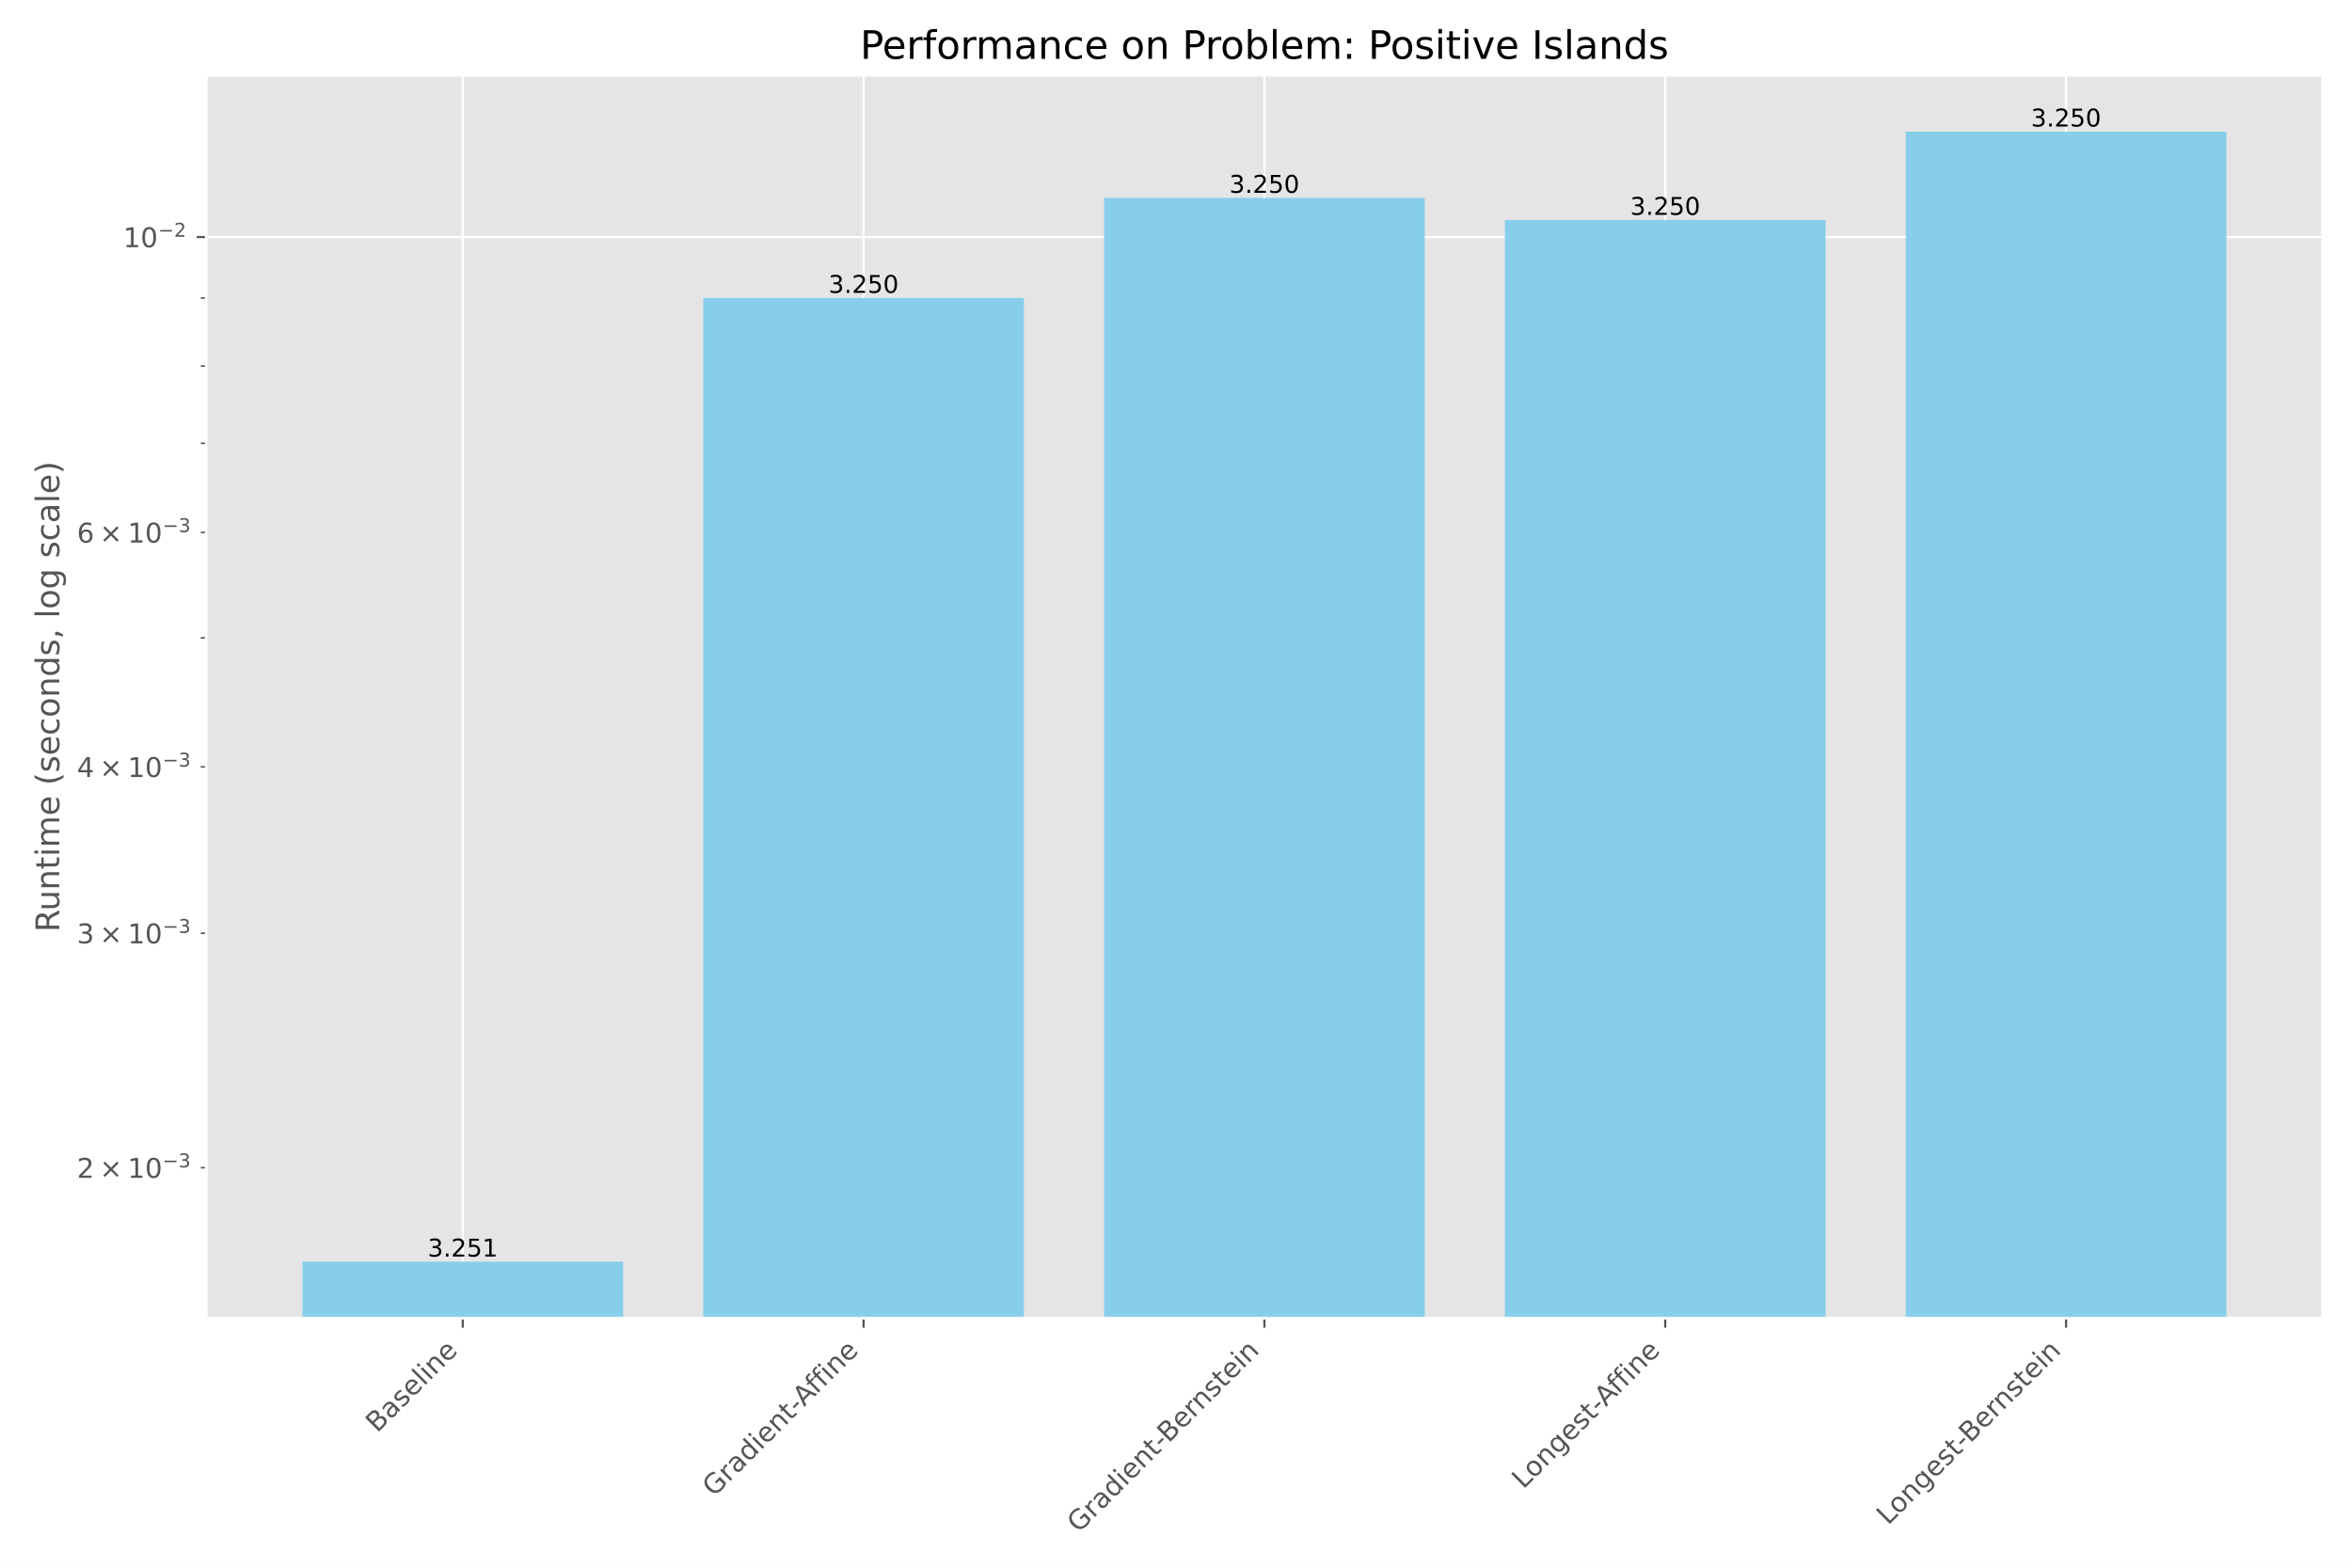
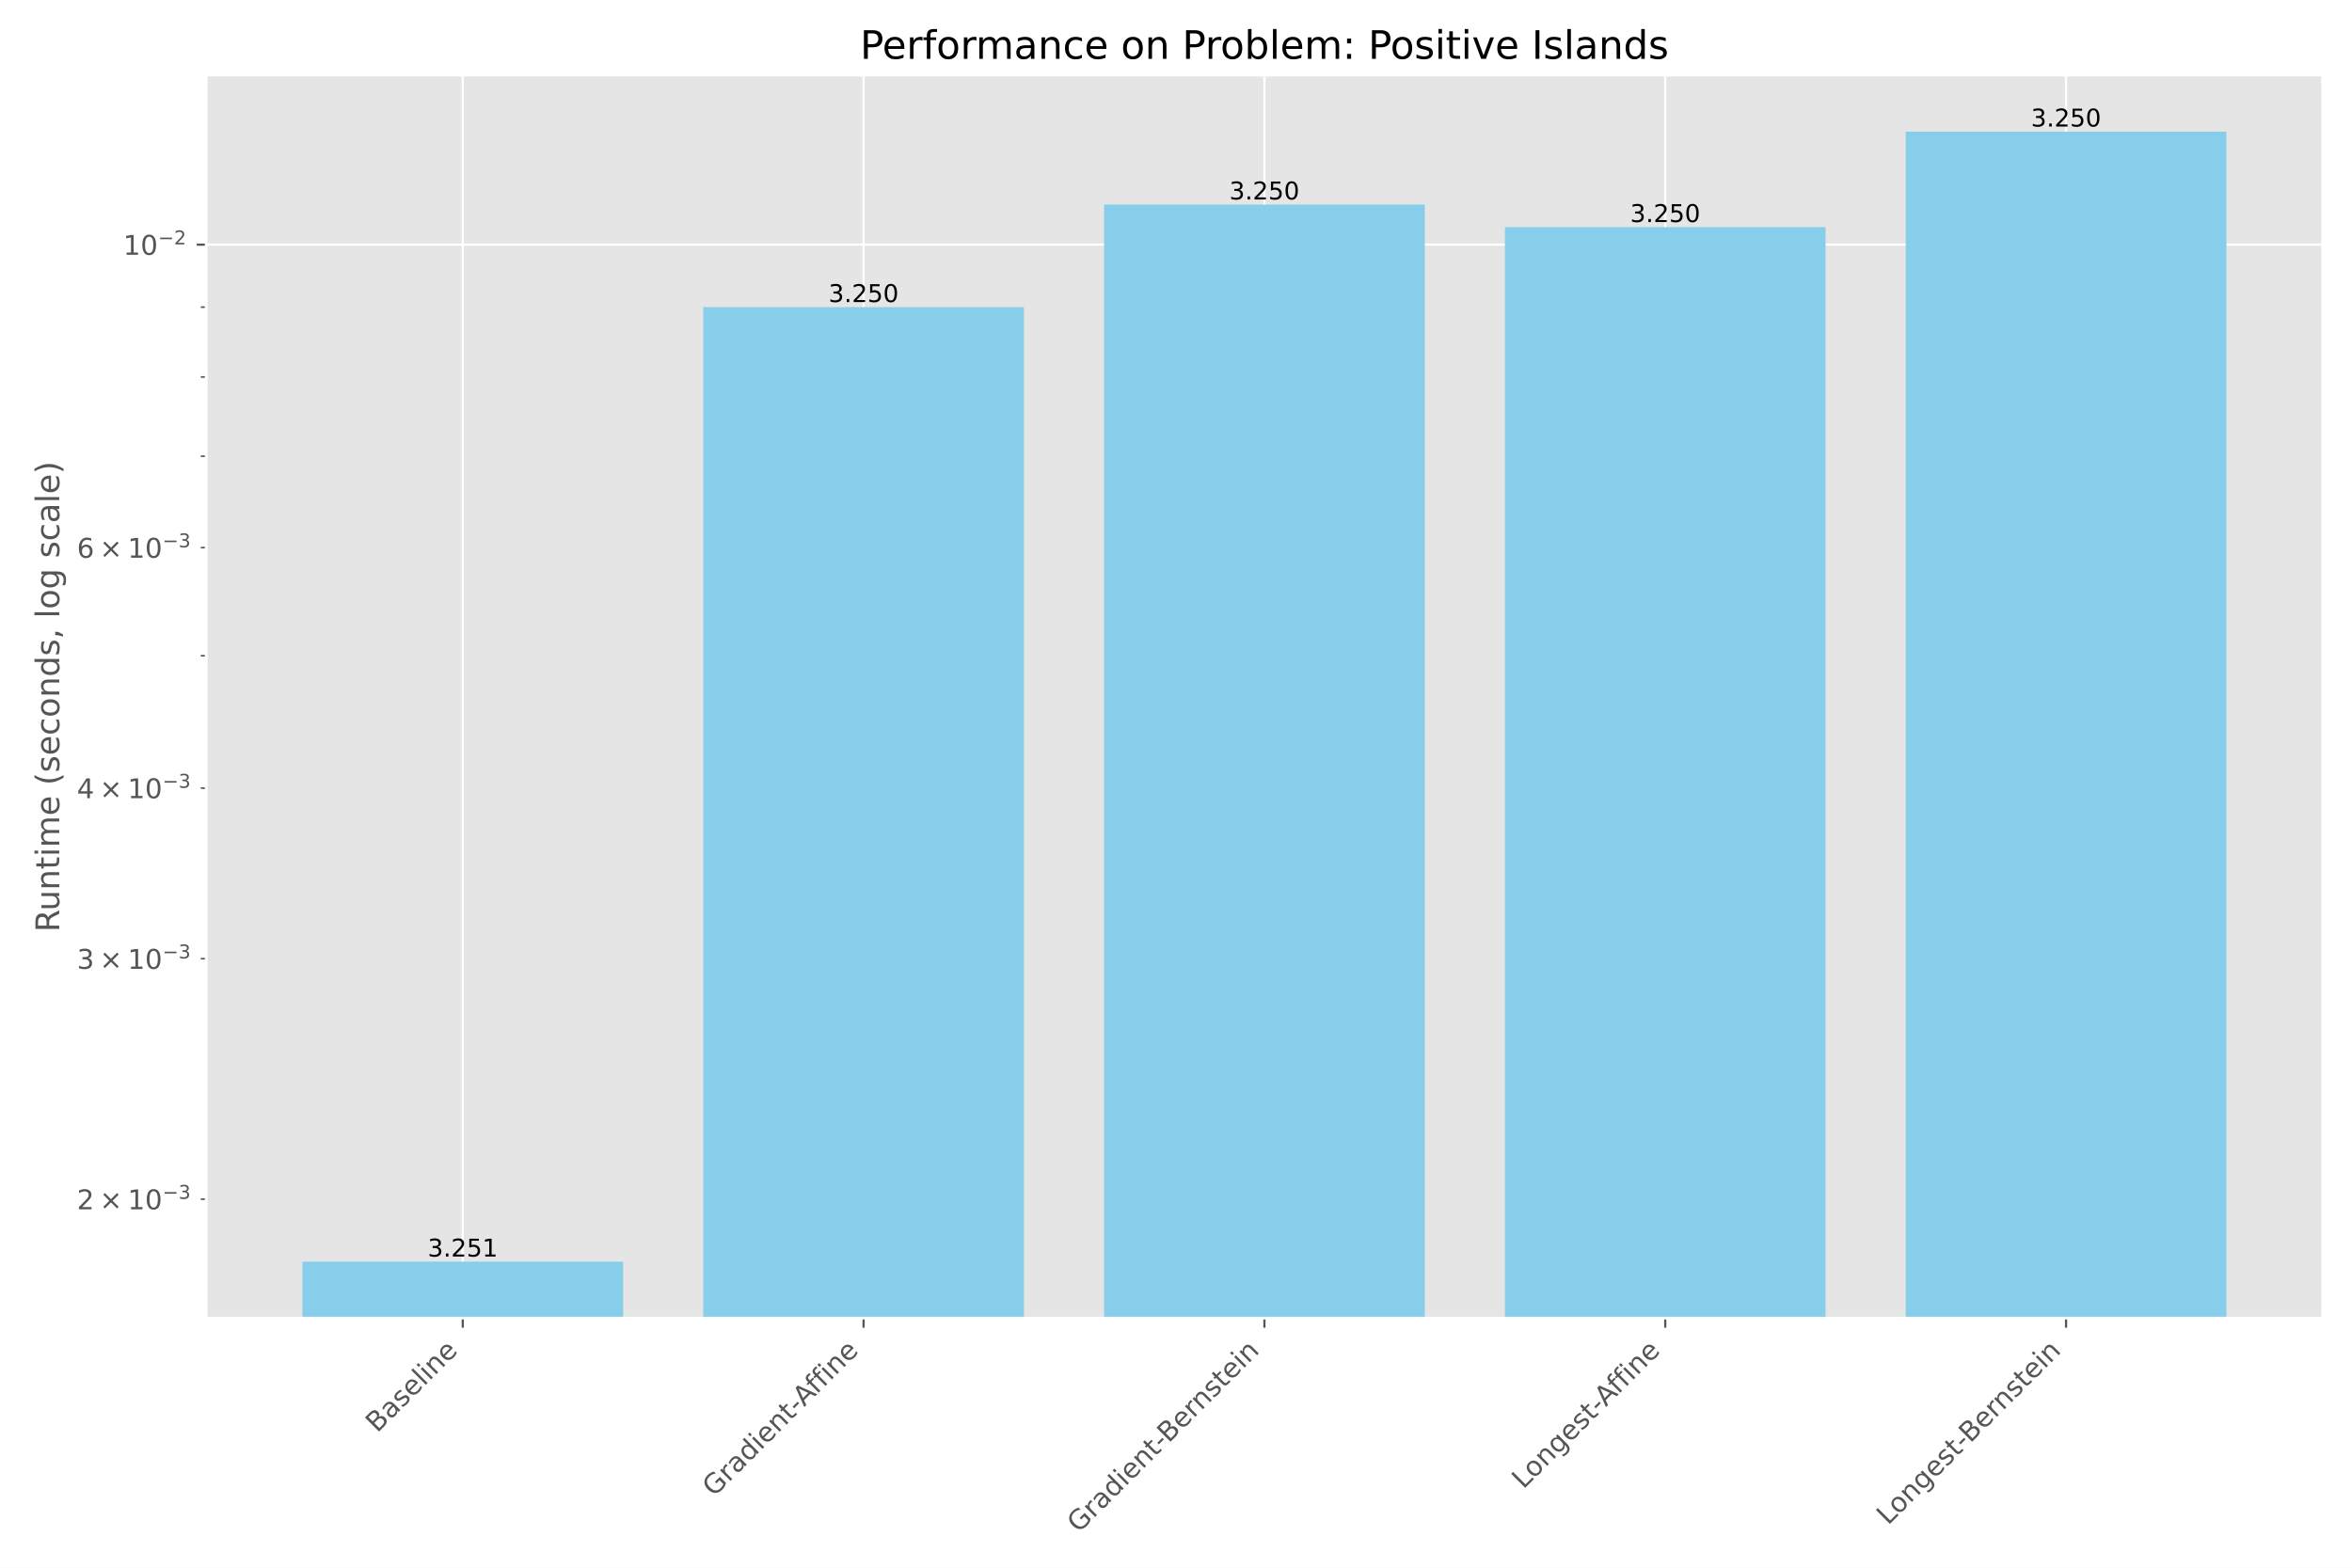
<svg xmlns="http://www.w3.org/2000/svg" xmlns:xlink="http://www.w3.org/1999/xlink" width="864pt" height="576pt" viewBox="0 0 864 576" version="1.1">
  <defs>
    <style type="text/css">*{stroke-linejoin: round; stroke-linecap: butt}</style>
  </defs>
  <g id="figure_1">
    <g id="patch_1">
      <path d="M 0 576  L 864 576  L 864 0  L 0 0  z " style="fill: #ffffff" />
    </g>
    <g id="axes_1">
      <g id="patch_2">
        <path d="M 75.761 484.314  L 853.2 484.314  L 853.2 27.6  L 75.761 27.6  z " style="fill: #e5e5e5" />
      </g>
      <g id="matplotlib.axis_1">
        <g id="xtick_1">
          <g id="line2d_1">
-             <path d="M 169.996 484.314  L 169.996 27.6  " clip-path="url(#p5e9077e39e)" style="fill: none; stroke: #ffffff; stroke-width: 0.8; stroke-linecap: square" />
+             <path d="M 169.996 484.314  L 169.996 27.6  " clip-path="url(#pa3f3bc67a5)" style="fill: none; stroke: #ffffff; stroke-width: 0.8; stroke-linecap: square" />
          </g>
          <g id="line2d_2">
            <defs>
-               <path id="ma82196c6df" d="M 0 0  L 0 3.5  " style="stroke: #555555; stroke-width: 0.8" />
+               <path id="m94bb648a2a" d="M 0 0  L 0 3.5  " style="stroke: #555555; stroke-width: 0.8" />
            </defs>
            <g>
-               <use xlink:href="#ma82196c6df" x="169.996" y="484.314" style="fill: #555555; stroke: #555555; stroke-width: 0.8" />
+               <use xlink:href="#m94bb648a2a" x="169.996" y="484.314" style="fill: #555555; stroke: #555555; stroke-width: 0.8" />
            </g>
          </g>
          <g id="text_1">
            <g style="fill: #555555" transform="translate(138.5453 526.6675) rotate(-45) scale(0.1 -0.1)">
              <defs>
                <path id="DejaVuSans-42" d="M 1259 2228  L 1259 519  L 2272 519  Q 2781 519 3026 730  Q 3272 941 3272 1375  Q 3272 1813 3026 2020  Q 2781 2228 2272 2228  L 1259 2228  z M 1259 4147  L 1259 2741  L 2194 2741  Q 2656 2741 2882 2914  Q 3109 3088 3109 3444  Q 3109 3797 2882 3972  Q 2656 4147 2194 4147  L 1259 4147  z M 628 4666  L 2241 4666  Q 2963 4666 3353 4366  Q 3744 4066 3744 3513  Q 3744 3084 3544 2831  Q 3344 2578 2956 2516  Q 3422 2416 3680 2098  Q 3938 1781 3938 1306  Q 3938 681 3513 340  Q 3088 0 2303 0  L 628 0  L 628 4666  z " transform="scale(0.015625)" />
                <path id="DejaVuSans-61" d="M 2194 1759  Q 1497 1759 1228 1600  Q 959 1441 959 1056  Q 959 750 1161 570  Q 1363 391 1709 391  Q 2188 391 2477 730  Q 2766 1069 2766 1631  L 2766 1759  L 2194 1759  z M 3341 1997  L 3341 0  L 2766 0  L 2766 531  Q 2569 213 2275 61  Q 1981 -91 1556 -91  Q 1019 -91 701 211  Q 384 513 384 1019  Q 384 1609 779 1909  Q 1175 2209 1959 2209  L 2766 2209  L 2766 2266  Q 2766 2663 2505 2880  Q 2244 3097 1772 3097  Q 1472 3097 1187 3025  Q 903 2953 641 2809  L 641 3341  Q 956 3463 1253 3523  Q 1550 3584 1831 3584  Q 2591 3584 2966 3190  Q 3341 2797 3341 1997  z " transform="scale(0.015625)" />
                <path id="DejaVuSans-73" d="M 2834 3397  L 2834 2853  Q 2591 2978 2328 3040  Q 2066 3103 1784 3103  Q 1356 3103 1142 2972  Q 928 2841 928 2578  Q 928 2378 1081 2264  Q 1234 2150 1697 2047  L 1894 2003  Q 2506 1872 2764 1633  Q 3022 1394 3022 966  Q 3022 478 2636 193  Q 2250 -91 1575 -91  Q 1294 -91 989 -36  Q 684 19 347 128  L 347 722  Q 666 556 975 473  Q 1284 391 1588 391  Q 1994 391 2212 530  Q 2431 669 2431 922  Q 2431 1156 2273 1281  Q 2116 1406 1581 1522  L 1381 1569  Q 847 1681 609 1914  Q 372 2147 372 2553  Q 372 3047 722 3315  Q 1072 3584 1716 3584  Q 2034 3584 2315 3537  Q 2597 3491 2834 3397  z " transform="scale(0.015625)" />
                <path id="DejaVuSans-65" d="M 3597 1894  L 3597 1613  L 953 1613  Q 991 1019 1311 708  Q 1631 397 2203 397  Q 2534 397 2845 478  Q 3156 559 3463 722  L 3463 178  Q 3153 47 2828 -22  Q 2503 -91 2169 -91  Q 1331 -91 842 396  Q 353 884 353 1716  Q 353 2575 817 3079  Q 1281 3584 2069 3584  Q 2775 3584 3186 3129  Q 3597 2675 3597 1894  z M 3022 2063  Q 3016 2534 2758 2815  Q 2500 3097 2075 3097  Q 1594 3097 1305 2825  Q 1016 2553 972 2059  L 3022 2063  z " transform="scale(0.015625)" />
                <path id="DejaVuSans-6c" d="M 603 4863  L 1178 4863  L 1178 0  L 603 0  L 603 4863  z " transform="scale(0.015625)" />
                <path id="DejaVuSans-69" d="M 603 3500  L 1178 3500  L 1178 0  L 603 0  L 603 3500  z M 603 4863  L 1178 4863  L 1178 4134  L 603 4134  L 603 4863  z " transform="scale(0.015625)" />
                <path id="DejaVuSans-6e" d="M 3513 2113  L 3513 0  L 2938 0  L 2938 2094  Q 2938 2591 2744 2837  Q 2550 3084 2163 3084  Q 1697 3084 1428 2787  Q 1159 2491 1159 1978  L 1159 0  L 581 0  L 581 3500  L 1159 3500  L 1159 2956  Q 1366 3272 1645 3428  Q 1925 3584 2291 3584  Q 2894 3584 3203 3211  Q 3513 2838 3513 2113  z " transform="scale(0.015625)" />
              </defs>
              <use xlink:href="#DejaVuSans-42" />
              <use xlink:href="#DejaVuSans-61" transform="translate(68.60352 0)" />
              <use xlink:href="#DejaVuSans-73" transform="translate(129.8828 0)" />
              <use xlink:href="#DejaVuSans-65" transform="translate(181.9824 0)" />
              <use xlink:href="#DejaVuSans-6c" transform="translate(243.5059 0)" />
              <use xlink:href="#DejaVuSans-69" transform="translate(271.2891 0)" />
              <use xlink:href="#DejaVuSans-6e" transform="translate(299.0723 0)" />
              <use xlink:href="#DejaVuSans-65" transform="translate(362.4512 0)" />
            </g>
          </g>
        </g>
        <g id="xtick_2">
          <g id="line2d_3">
-             <path d="M 317.238 484.314  L 317.238 27.6  " clip-path="url(#p5e9077e39e)" style="fill: none; stroke: #ffffff; stroke-width: 0.8; stroke-linecap: square" />
+             <path d="M 317.238 484.314  L 317.238 27.6  " clip-path="url(#pa3f3bc67a5)" style="fill: none; stroke: #ffffff; stroke-width: 0.8; stroke-linecap: square" />
          </g>
          <g id="line2d_4">
            <g>
-               <use xlink:href="#ma82196c6df" x="317.238" y="484.314" style="fill: #555555; stroke: #555555; stroke-width: 0.8" />
+               <use xlink:href="#m94bb648a2a" x="317.238" y="484.314" style="fill: #555555; stroke: #555555; stroke-width: 0.8" />
            </g>
          </g>
          <g id="text_2">
            <g style="fill: #555555" transform="translate(262.2431 550.212) rotate(-45) scale(0.1 -0.1)">
              <defs>
                <path id="DejaVuSans-47" d="M 3809 666  L 3809 1919  L 2778 1919  L 2778 2438  L 4434 2438  L 4434 434  Q 4069 175 3628 42  Q 3188 -91 2688 -91  Q 1594 -91 976 548  Q 359 1188 359 2328  Q 359 3472 976 4111  Q 1594 4750 2688 4750  Q 3144 4750 3555 4637  Q 3966 4525 4313 4306  L 4313 3634  Q 3963 3931 3569 4081  Q 3175 4231 2741 4231  Q 1884 4231 1454 3753  Q 1025 3275 1025 2328  Q 1025 1384 1454 906  Q 1884 428 2741 428  Q 3075 428 3337 486  Q 3600 544 3809 666  z " transform="scale(0.015625)" />
                <path id="DejaVuSans-72" d="M 2631 2963  Q 2534 3019 2420 3045  Q 2306 3072 2169 3072  Q 1681 3072 1420 2755  Q 1159 2438 1159 1844  L 1159 0  L 581 0  L 581 3500  L 1159 3500  L 1159 2956  Q 1341 3275 1631 3429  Q 1922 3584 2338 3584  Q 2397 3584 2469 3576  Q 2541 3569 2628 3553  L 2631 2963  z " transform="scale(0.015625)" />
                <path id="DejaVuSans-64" d="M 2906 2969  L 2906 4863  L 3481 4863  L 3481 0  L 2906 0  L 2906 525  Q 2725 213 2448 61  Q 2172 -91 1784 -91  Q 1150 -91 751 415  Q 353 922 353 1747  Q 353 2572 751 3078  Q 1150 3584 1784 3584  Q 2172 3584 2448 3432  Q 2725 3281 2906 2969  z M 947 1747  Q 947 1113 1208 752  Q 1469 391 1925 391  Q 2381 391 2643 752  Q 2906 1113 2906 1747  Q 2906 2381 2643 2742  Q 2381 3103 1925 3103  Q 1469 3103 1208 2742  Q 947 2381 947 1747  z " transform="scale(0.015625)" />
                <path id="DejaVuSans-74" d="M 1172 4494  L 1172 3500  L 2356 3500  L 2356 3053  L 1172 3053  L 1172 1153  Q 1172 725 1289 603  Q 1406 481 1766 481  L 2356 481  L 2356 0  L 1766 0  Q 1100 0 847 248  Q 594 497 594 1153  L 594 3053  L 172 3053  L 172 3500  L 594 3500  L 594 4494  L 1172 4494  z " transform="scale(0.015625)" />
                <path id="DejaVuSans-2d" d="M 313 2009  L 1997 2009  L 1997 1497  L 313 1497  L 313 2009  z " transform="scale(0.015625)" />
                <path id="DejaVuSans-41" d="M 2188 4044  L 1331 1722  L 3047 1722  L 2188 4044  z M 1831 4666  L 2547 4666  L 4325 0  L 3669 0  L 3244 1197  L 1141 1197  L 716 0  L 50 0  L 1831 4666  z " transform="scale(0.015625)" />
                <path id="DejaVuSans-66" d="M 2375 4863  L 2375 4384  L 1825 4384  Q 1516 4384 1395 4259  Q 1275 4134 1275 3809  L 1275 3500  L 2222 3500  L 2222 3053  L 1275 3053  L 1275 0  L 697 0  L 697 3053  L 147 3053  L 147 3500  L 697 3500  L 697 3744  Q 697 4328 969 4595  Q 1241 4863 1831 4863  L 2375 4863  z " transform="scale(0.015625)" />
              </defs>
              <use xlink:href="#DejaVuSans-47" />
              <use xlink:href="#DejaVuSans-72" transform="translate(77.49023 0)" />
              <use xlink:href="#DejaVuSans-61" transform="translate(118.6035 0)" />
              <use xlink:href="#DejaVuSans-64" transform="translate(179.8828 0)" />
              <use xlink:href="#DejaVuSans-69" transform="translate(243.3594 0)" />
              <use xlink:href="#DejaVuSans-65" transform="translate(271.1426 0)" />
              <use xlink:href="#DejaVuSans-6e" transform="translate(332.666 0)" />
              <use xlink:href="#DejaVuSans-74" transform="translate(396.0449 0)" />
              <use xlink:href="#DejaVuSans-2d" transform="translate(435.2539 0)" />
              <use xlink:href="#DejaVuSans-41" transform="translate(469.0879 0)" />
              <use xlink:href="#DejaVuSans-66" transform="translate(533.8711 0)" />
              <use xlink:href="#DejaVuSans-66" transform="translate(569.0762 0)" />
              <use xlink:href="#DejaVuSans-69" transform="translate(604.2812 0)" />
              <use xlink:href="#DejaVuSans-6e" transform="translate(632.0645 0)" />
              <use xlink:href="#DejaVuSans-65" transform="translate(695.4434 0)" />
            </g>
          </g>
        </g>
        <g id="xtick_3">
          <g id="line2d_5">
-             <path d="M 464.481 484.314  L 464.481 27.6  " clip-path="url(#p5e9077e39e)" style="fill: none; stroke: #ffffff; stroke-width: 0.8; stroke-linecap: square" />
+             <path d="M 464.481 484.314  L 464.481 27.6  " clip-path="url(#pa3f3bc67a5)" style="fill: none; stroke: #ffffff; stroke-width: 0.8; stroke-linecap: square" />
          </g>
          <g id="line2d_6">
            <g>
-               <use xlink:href="#ma82196c6df" x="464.481" y="484.314" style="fill: #555555; stroke: #555555; stroke-width: 0.8" />
+               <use xlink:href="#m94bb648a2a" x="464.481" y="484.314" style="fill: #555555; stroke: #555555; stroke-width: 0.8" />
            </g>
          </g>
          <g id="text_3">
            <g style="fill: #555555" transform="translate(396.2193 563.478) rotate(-45) scale(0.1 -0.1)">
              <use xlink:href="#DejaVuSans-47" />
              <use xlink:href="#DejaVuSans-72" transform="translate(77.49023 0)" />
              <use xlink:href="#DejaVuSans-61" transform="translate(118.6035 0)" />
              <use xlink:href="#DejaVuSans-64" transform="translate(179.8828 0)" />
              <use xlink:href="#DejaVuSans-69" transform="translate(243.3594 0)" />
              <use xlink:href="#DejaVuSans-65" transform="translate(271.1426 0)" />
              <use xlink:href="#DejaVuSans-6e" transform="translate(332.666 0)" />
              <use xlink:href="#DejaVuSans-74" transform="translate(396.0449 0)" />
              <use xlink:href="#DejaVuSans-2d" transform="translate(435.2539 0)" />
              <use xlink:href="#DejaVuSans-42" transform="translate(467.7129 0)" />
              <use xlink:href="#DejaVuSans-65" transform="translate(536.3164 0)" />
              <use xlink:href="#DejaVuSans-72" transform="translate(597.8398 0)" />
              <use xlink:href="#DejaVuSans-6e" transform="translate(637.2031 0)" />
              <use xlink:href="#DejaVuSans-73" transform="translate(700.582 0)" />
              <use xlink:href="#DejaVuSans-74" transform="translate(752.6816 0)" />
              <use xlink:href="#DejaVuSans-65" transform="translate(791.8906 0)" />
              <use xlink:href="#DejaVuSans-69" transform="translate(853.4141 0)" />
              <use xlink:href="#DejaVuSans-6e" transform="translate(881.1973 0)" />
            </g>
          </g>
        </g>
        <g id="xtick_4">
          <g id="line2d_7">
-             <path d="M 611.723 484.314  L 611.723 27.6  " clip-path="url(#p5e9077e39e)" style="fill: none; stroke: #ffffff; stroke-width: 0.8; stroke-linecap: square" />
+             <path d="M 611.723 484.314  L 611.723 27.6  " clip-path="url(#pa3f3bc67a5)" style="fill: none; stroke: #ffffff; stroke-width: 0.8; stroke-linecap: square" />
          </g>
          <g id="line2d_8">
            <g>
-               <use xlink:href="#ma82196c6df" x="611.723" y="484.314" style="fill: #555555; stroke: #555555; stroke-width: 0.8" />
+               <use xlink:href="#m94bb648a2a" x="611.723" y="484.314" style="fill: #555555; stroke: #555555; stroke-width: 0.8" />
            </g>
          </g>
          <g id="text_4">
            <g style="fill: #555555" transform="translate(559.5847 547.3548) rotate(-45) scale(0.1 -0.1)">
              <defs>
                <path id="DejaVuSans-4c" d="M 628 4666  L 1259 4666  L 1259 531  L 3531 531  L 3531 0  L 628 0  L 628 4666  z " transform="scale(0.015625)" />
                <path id="DejaVuSans-6f" d="M 1959 3097  Q 1497 3097 1228 2736  Q 959 2375 959 1747  Q 959 1119 1226 758  Q 1494 397 1959 397  Q 2419 397 2687 759  Q 2956 1122 2956 1747  Q 2956 2369 2687 2733  Q 2419 3097 1959 3097  z M 1959 3584  Q 2709 3584 3137 3096  Q 3566 2609 3566 1747  Q 3566 888 3137 398  Q 2709 -91 1959 -91  Q 1206 -91 779 398  Q 353 888 353 1747  Q 353 2609 779 3096  Q 1206 3584 1959 3584  z " transform="scale(0.015625)" />
                <path id="DejaVuSans-67" d="M 2906 1791  Q 2906 2416 2648 2759  Q 2391 3103 1925 3103  Q 1463 3103 1205 2759  Q 947 2416 947 1791  Q 947 1169 1205 825  Q 1463 481 1925 481  Q 2391 481 2648 825  Q 2906 1169 2906 1791  z M 3481 434  Q 3481 -459 3084 -895  Q 2688 -1331 1869 -1331  Q 1566 -1331 1297 -1286  Q 1028 -1241 775 -1147  L 775 -588  Q 1028 -725 1275 -790  Q 1522 -856 1778 -856  Q 2344 -856 2625 -561  Q 2906 -266 2906 331  L 2906 616  Q 2728 306 2450 153  Q 2172 0 1784 0  Q 1141 0 747 490  Q 353 981 353 1791  Q 353 2603 747 3093  Q 1141 3584 1784 3584  Q 2172 3584 2450 3431  Q 2728 3278 2906 2969  L 2906 3500  L 3481 3500  L 3481 434  z " transform="scale(0.015625)" />
              </defs>
              <use xlink:href="#DejaVuSans-4c" />
              <use xlink:href="#DejaVuSans-6f" transform="translate(53.96289 0)" />
              <use xlink:href="#DejaVuSans-6e" transform="translate(115.1445 0)" />
              <use xlink:href="#DejaVuSans-67" transform="translate(178.5234 0)" />
              <use xlink:href="#DejaVuSans-65" transform="translate(242 0)" />
              <use xlink:href="#DejaVuSans-73" transform="translate(303.5234 0)" />
              <use xlink:href="#DejaVuSans-74" transform="translate(355.623 0)" />
              <use xlink:href="#DejaVuSans-2d" transform="translate(394.832 0)" />
              <use xlink:href="#DejaVuSans-41" transform="translate(428.666 0)" />
              <use xlink:href="#DejaVuSans-66" transform="translate(493.4492 0)" />
              <use xlink:href="#DejaVuSans-66" transform="translate(528.6543 0)" />
              <use xlink:href="#DejaVuSans-69" transform="translate(563.8594 0)" />
              <use xlink:href="#DejaVuSans-6e" transform="translate(591.6426 0)" />
              <use xlink:href="#DejaVuSans-65" transform="translate(655.0215 0)" />
            </g>
          </g>
        </g>
        <g id="xtick_5">
          <g id="line2d_9">
-             <path d="M 758.965 484.314  L 758.965 27.6  " clip-path="url(#p5e9077e39e)" style="fill: none; stroke: #ffffff; stroke-width: 0.8; stroke-linecap: square" />
+             <path d="M 758.965 484.314  L 758.965 27.6  " clip-path="url(#pa3f3bc67a5)" style="fill: none; stroke: #ffffff; stroke-width: 0.8; stroke-linecap: square" />
          </g>
          <g id="line2d_10">
            <g>
-               <use xlink:href="#ma82196c6df" x="758.965" y="484.314" style="fill: #555555; stroke: #555555; stroke-width: 0.8" />
+               <use xlink:href="#m94bb648a2a" x="758.965" y="484.314" style="fill: #555555; stroke: #555555; stroke-width: 0.8" />
            </g>
          </g>
          <g id="text_5">
            <g style="fill: #555555" transform="translate(693.5609 560.6208) rotate(-45) scale(0.1 -0.1)">
              <use xlink:href="#DejaVuSans-4c" />
              <use xlink:href="#DejaVuSans-6f" transform="translate(53.96289 0)" />
              <use xlink:href="#DejaVuSans-6e" transform="translate(115.1445 0)" />
              <use xlink:href="#DejaVuSans-67" transform="translate(178.5234 0)" />
              <use xlink:href="#DejaVuSans-65" transform="translate(242 0)" />
              <use xlink:href="#DejaVuSans-73" transform="translate(303.5234 0)" />
              <use xlink:href="#DejaVuSans-74" transform="translate(355.623 0)" />
              <use xlink:href="#DejaVuSans-2d" transform="translate(394.832 0)" />
              <use xlink:href="#DejaVuSans-42" transform="translate(427.291 0)" />
              <use xlink:href="#DejaVuSans-65" transform="translate(495.8945 0)" />
              <use xlink:href="#DejaVuSans-72" transform="translate(557.418 0)" />
              <use xlink:href="#DejaVuSans-6e" transform="translate(596.7812 0)" />
              <use xlink:href="#DejaVuSans-73" transform="translate(660.1602 0)" />
              <use xlink:href="#DejaVuSans-74" transform="translate(712.2598 0)" />
              <use xlink:href="#DejaVuSans-65" transform="translate(751.4688 0)" />
              <use xlink:href="#DejaVuSans-69" transform="translate(812.9922 0)" />
              <use xlink:href="#DejaVuSans-6e" transform="translate(840.7754 0)" />
            </g>
          </g>
        </g>
      </g>
      <g id="matplotlib.axis_2">
        <g id="ytick_1">
          <g id="line2d_11">
-             <path d="M 75.761 87.095  L 853.2 87.095  " clip-path="url(#p5e9077e39e)" style="fill: none; stroke: #ffffff; stroke-width: 0.8; stroke-linecap: square" />
+             <path d="M 75.761 89.896  L 853.2 89.896  " clip-path="url(#pa3f3bc67a5)" style="fill: none; stroke: #ffffff; stroke-width: 0.8; stroke-linecap: square" />
          </g>
          <g id="line2d_12">
            <defs>
-               <path id="m7c48ee717d" d="M 0 0  L -3.5 0  " style="stroke: #555555; stroke-width: 0.8" />
+               <path id="m65950c2a72" d="M 0 0  L -3.5 0  " style="stroke: #555555; stroke-width: 0.8" />
            </defs>
            <g>
-               <use xlink:href="#m7c48ee717d" x="75.761" y="87.095" style="fill: #555555; stroke: #555555; stroke-width: 0.8" />
+               <use xlink:href="#m65950c2a72" x="75.761" y="89.896" style="fill: #555555; stroke: #555555; stroke-width: 0.8" />
            </g>
          </g>
          <g id="text_6">
-             <g style="fill: #555555" transform="translate(45.26111 90.89397) scale(0.1 -0.1)">
+             <g style="fill: #555555" transform="translate(45.26111 93.69556) scale(0.1 -0.1)">
              <defs>
                <path id="DejaVuSans-31" d="M 794 531  L 1825 531  L 1825 4091  L 703 3866  L 703 4441  L 1819 4666  L 2450 4666  L 2450 531  L 3481 531  L 3481 0  L 794 0  L 794 531  z " transform="scale(0.015625)" />
                <path id="DejaVuSans-30" d="M 2034 4250  Q 1547 4250 1301 3770  Q 1056 3291 1056 2328  Q 1056 1369 1301 889  Q 1547 409 2034 409  Q 2525 409 2770 889  Q 3016 1369 3016 2328  Q 3016 3291 2770 3770  Q 2525 4250 2034 4250  z M 2034 4750  Q 2819 4750 3233 4129  Q 3647 3509 3647 2328  Q 3647 1150 3233 529  Q 2819 -91 2034 -91  Q 1250 -91 836 529  Q 422 1150 422 2328  Q 422 3509 836 4129  Q 1250 4750 2034 4750  z " transform="scale(0.015625)" />
                <path id="DejaVuSans-2212" d="M 678 2272  L 4684 2272  L 4684 1741  L 678 1741  L 678 2272  z " transform="scale(0.015625)" />
                <path id="DejaVuSans-32" d="M 1228 531  L 3431 531  L 3431 0  L 469 0  L 469 531  Q 828 903 1448 1529  Q 2069 2156 2228 2338  Q 2531 2678 2651 2914  Q 2772 3150 2772 3378  Q 2772 3750 2511 3984  Q 2250 4219 1831 4219  Q 1534 4219 1204 4116  Q 875 4013 500 3803  L 500 4441  Q 881 4594 1212 4672  Q 1544 4750 1819 4750  Q 2544 4750 2975 4387  Q 3406 4025 3406 3419  Q 3406 3131 3298 2873  Q 3191 2616 2906 2266  Q 2828 2175 2409 1742  Q 1991 1309 1228 531  z " transform="scale(0.015625)" />
              </defs>
              <use xlink:href="#DejaVuSans-31" transform="translate(0 0.765625)" />
              <use xlink:href="#DejaVuSans-30" transform="translate(63.62305 0.765625)" />
              <use xlink:href="#DejaVuSans-2212" transform="translate(128.2031 39.04688) scale(0.7)" />
              <use xlink:href="#DejaVuSans-32" transform="translate(186.8555 39.04688) scale(0.7)" />
            </g>
          </g>
        </g>
        <g id="ytick_2">
          <g id="line2d_13">
            <defs>
-               <path id="m655093b200" d="M 0 0  L -2 0  " style="stroke: #555555; stroke-width: 0.6" />
+               <path id="m7d22277acf" d="M 0 0  L -2 0  " style="stroke: #555555; stroke-width: 0.6" />
            </defs>
            <g>
-               <use xlink:href="#m655093b200" x="75.761" y="429.027" style="fill: #555555; stroke: #555555; stroke-width: 0.6" />
+               <use xlink:href="#m7d22277acf" x="75.761" y="440.596" style="fill: #555555; stroke: #555555; stroke-width: 0.6" />
            </g>
          </g>
          <g id="text_7">
-             <g style="fill: #555555" transform="translate(28.26111 432.826) scale(0.1 -0.1)">
+             <g style="fill: #555555" transform="translate(28.26111 444.3956) scale(0.1 -0.1)">
              <defs>
                <path id="DejaVuSans-d7" d="M 4488 3438  L 3059 2003  L 4488 575  L 4116 197  L 2681 1631  L 1247 197  L 878 575  L 2303 2003  L 878 3438  L 1247 3816  L 2681 2381  L 4116 3816  L 4488 3438  z " transform="scale(0.015625)" />
                <path id="DejaVuSans-33" d="M 2597 2516  Q 3050 2419 3304 2112  Q 3559 1806 3559 1356  Q 3559 666 3084 287  Q 2609 -91 1734 -91  Q 1441 -91 1130 -33  Q 819 25 488 141  L 488 750  Q 750 597 1062 519  Q 1375 441 1716 441  Q 2309 441 2620 675  Q 2931 909 2931 1356  Q 2931 1769 2642 2001  Q 2353 2234 1838 2234  L 1294 2234  L 1294 2753  L 1863 2753  Q 2328 2753 2575 2939  Q 2822 3125 2822 3475  Q 2822 3834 2567 4026  Q 2313 4219 1838 4219  Q 1578 4219 1281 4162  Q 984 4106 628 3988  L 628 4550  Q 988 4650 1302 4700  Q 1616 4750 1894 4750  Q 2613 4750 3031 4423  Q 3450 4097 3450 3541  Q 3450 3153 3228 2886  Q 3006 2619 2597 2516  z " transform="scale(0.015625)" />
              </defs>
              <use xlink:href="#DejaVuSans-32" transform="translate(0 0.765625)" />
              <use xlink:href="#DejaVuSans-d7" transform="translate(83.10547 0.765625)" />
              <use xlink:href="#DejaVuSans-31" transform="translate(186.377 0.765625)" />
              <use xlink:href="#DejaVuSans-30" transform="translate(250 0.765625)" />
              <use xlink:href="#DejaVuSans-2212" transform="translate(314.5801 39.04688) scale(0.7)" />
              <use xlink:href="#DejaVuSans-33" transform="translate(373.2324 39.04688) scale(0.7)" />
            </g>
          </g>
        </g>
        <g id="ytick_3">
          <g id="line2d_14">
            <g>
-               <use xlink:href="#m655093b200" x="75.761" y="342.884" style="fill: #555555; stroke: #555555; stroke-width: 0.6" />
+               <use xlink:href="#m7d22277acf" x="75.761" y="352.245" style="fill: #555555; stroke: #555555; stroke-width: 0.6" />
            </g>
          </g>
          <g id="text_8">
-             <g style="fill: #555555" transform="translate(28.26111 346.6832) scale(0.1 -0.1)">
+             <g style="fill: #555555" transform="translate(28.26111 356.0439) scale(0.1 -0.1)">
              <use xlink:href="#DejaVuSans-33" transform="translate(0 0.765625)" />
              <use xlink:href="#DejaVuSans-d7" transform="translate(83.10547 0.765625)" />
              <use xlink:href="#DejaVuSans-31" transform="translate(186.377 0.765625)" />
              <use xlink:href="#DejaVuSans-30" transform="translate(250 0.765625)" />
              <use xlink:href="#DejaVuSans-2212" transform="translate(314.5801 39.04688) scale(0.7)" />
              <use xlink:href="#DejaVuSans-33" transform="translate(373.2324 39.04688) scale(0.7)" />
            </g>
          </g>
        </g>
        <g id="ytick_4">
          <g id="line2d_15">
            <g>
-               <use xlink:href="#m655093b200" x="75.761" y="281.765" style="fill: #555555; stroke: #555555; stroke-width: 0.6" />
+               <use xlink:href="#m7d22277acf" x="75.761" y="289.558" style="fill: #555555; stroke: #555555; stroke-width: 0.6" />
            </g>
          </g>
          <g id="text_9">
-             <g style="fill: #555555" transform="translate(28.26111 285.5639) scale(0.1 -0.1)">
+             <g style="fill: #555555" transform="translate(28.26111 293.3573) scale(0.1 -0.1)">
              <defs>
                <path id="DejaVuSans-34" d="M 2419 4116  L 825 1625  L 2419 1625  L 2419 4116  z M 2253 4666  L 3047 4666  L 3047 1625  L 3713 1625  L 3713 1100  L 3047 1100  L 3047 0  L 2419 0  L 2419 1100  L 313 1100  L 313 1709  L 2253 4666  z " transform="scale(0.015625)" />
              </defs>
              <use xlink:href="#DejaVuSans-34" transform="translate(0 0.765625)" />
              <use xlink:href="#DejaVuSans-d7" transform="translate(83.10547 0.765625)" />
              <use xlink:href="#DejaVuSans-31" transform="translate(186.377 0.765625)" />
              <use xlink:href="#DejaVuSans-30" transform="translate(250 0.765625)" />
              <use xlink:href="#DejaVuSans-2212" transform="translate(314.5801 39.04688) scale(0.7)" />
              <use xlink:href="#DejaVuSans-33" transform="translate(373.2324 39.04688) scale(0.7)" />
            </g>
          </g>
        </g>
        <g id="ytick_5">
          <g id="line2d_16">
            <g>
-               <use xlink:href="#m655093b200" x="75.761" y="234.357" style="fill: #555555; stroke: #555555; stroke-width: 0.6" />
+               <use xlink:href="#m7d22277acf" x="75.761" y="240.935" style="fill: #555555; stroke: #555555; stroke-width: 0.6" />
            </g>
          </g>
        </g>
        <g id="ytick_6">
          <g id="line2d_17">
            <g>
-               <use xlink:href="#m655093b200" x="75.761" y="195.622" style="fill: #555555; stroke: #555555; stroke-width: 0.6" />
+               <use xlink:href="#m7d22277acf" x="75.761" y="201.206" style="fill: #555555; stroke: #555555; stroke-width: 0.6" />
            </g>
          </g>
          <g id="text_10">
-             <g style="fill: #555555" transform="translate(28.26111 199.4211) scale(0.1 -0.1)">
+             <g style="fill: #555555" transform="translate(28.26111 205.0056) scale(0.1 -0.1)">
              <defs>
                <path id="DejaVuSans-36" d="M 2113 2584  Q 1688 2584 1439 2293  Q 1191 2003 1191 1497  Q 1191 994 1439 701  Q 1688 409 2113 409  Q 2538 409 2786 701  Q 3034 994 3034 1497  Q 3034 2003 2786 2293  Q 2538 2584 2113 2584  z M 3366 4563  L 3366 3988  Q 3128 4100 2886 4159  Q 2644 4219 2406 4219  Q 1781 4219 1451 3797  Q 1122 3375 1075 2522  Q 1259 2794 1537 2939  Q 1816 3084 2150 3084  Q 2853 3084 3261 2657  Q 3669 2231 3669 1497  Q 3669 778 3244 343  Q 2819 -91 2113 -91  Q 1303 -91 875 529  Q 447 1150 447 2328  Q 447 3434 972 4092  Q 1497 4750 2381 4750  Q 2619 4750 2861 4703  Q 3103 4656 3366 4563  z " transform="scale(0.015625)" />
              </defs>
              <use xlink:href="#DejaVuSans-36" transform="translate(0 0.765625)" />
              <use xlink:href="#DejaVuSans-d7" transform="translate(83.10547 0.765625)" />
              <use xlink:href="#DejaVuSans-31" transform="translate(186.377 0.765625)" />
              <use xlink:href="#DejaVuSans-30" transform="translate(250 0.765625)" />
              <use xlink:href="#DejaVuSans-2212" transform="translate(314.5801 39.04688) scale(0.7)" />
              <use xlink:href="#DejaVuSans-33" transform="translate(373.2324 39.04688) scale(0.7)" />
            </g>
          </g>
        </g>
        <g id="ytick_7">
          <g id="line2d_18">
            <g>
-               <use xlink:href="#m655093b200" x="75.761" y="162.872" style="fill: #555555; stroke: #555555; stroke-width: 0.6" />
+               <use xlink:href="#m7d22277acf" x="75.761" y="167.617" style="fill: #555555; stroke: #555555; stroke-width: 0.6" />
            </g>
          </g>
        </g>
        <g id="ytick_8">
          <g id="line2d_19">
            <g>
-               <use xlink:href="#m655093b200" x="75.761" y="134.503" style="fill: #555555; stroke: #555555; stroke-width: 0.6" />
+               <use xlink:href="#m7d22277acf" x="75.761" y="138.52" style="fill: #555555; stroke: #555555; stroke-width: 0.6" />
            </g>
          </g>
        </g>
        <g id="ytick_9">
          <g id="line2d_20">
            <g>
-               <use xlink:href="#m655093b200" x="75.761" y="109.479" style="fill: #555555; stroke: #555555; stroke-width: 0.6" />
+               <use xlink:href="#m7d22277acf" x="75.761" y="112.855" style="fill: #555555; stroke: #555555; stroke-width: 0.6" />
            </g>
          </g>
        </g>
        <g id="text_11">
          <g style="fill: #555555" transform="translate(21.76549 342.4585) rotate(-90) scale(0.12 -0.12)">
            <defs>
              <path id="DejaVuSans-52" d="M 2841 2188  Q 3044 2119 3236 1894  Q 3428 1669 3622 1275  L 4263 0  L 3584 0  L 2988 1197  Q 2756 1666 2539 1819  Q 2322 1972 1947 1972  L 1259 1972  L 1259 0  L 628 0  L 628 4666  L 2053 4666  Q 2853 4666 3247 4331  Q 3641 3997 3641 3322  Q 3641 2881 3436 2590  Q 3231 2300 2841 2188  z M 1259 4147  L 1259 2491  L 2053 2491  Q 2509 2491 2742 2702  Q 2975 2913 2975 3322  Q 2975 3731 2742 3939  Q 2509 4147 2053 4147  L 1259 4147  z " transform="scale(0.015625)" />
              <path id="DejaVuSans-75" d="M 544 1381  L 544 3500  L 1119 3500  L 1119 1403  Q 1119 906 1312 657  Q 1506 409 1894 409  Q 2359 409 2629 706  Q 2900 1003 2900 1516  L 2900 3500  L 3475 3500  L 3475 0  L 2900 0  L 2900 538  Q 2691 219 2414 64  Q 2138 -91 1772 -91  Q 1169 -91 856 284  Q 544 659 544 1381  z M 1991 3584  L 1991 3584  z " transform="scale(0.015625)" />
              <path id="DejaVuSans-6d" d="M 3328 2828  Q 3544 3216 3844 3400  Q 4144 3584 4550 3584  Q 5097 3584 5394 3201  Q 5691 2819 5691 2113  L 5691 0  L 5113 0  L 5113 2094  Q 5113 2597 4934 2840  Q 4756 3084 4391 3084  Q 3944 3084 3684 2787  Q 3425 2491 3425 1978  L 3425 0  L 2847 0  L 2847 2094  Q 2847 2600 2669 2842  Q 2491 3084 2119 3084  Q 1678 3084 1418 2786  Q 1159 2488 1159 1978  L 1159 0  L 581 0  L 581 3500  L 1159 3500  L 1159 2956  Q 1356 3278 1631 3431  Q 1906 3584 2284 3584  Q 2666 3584 2933 3390  Q 3200 3197 3328 2828  z " transform="scale(0.015625)" />
              <path id="DejaVuSans-20" transform="scale(0.015625)" />
              <path id="DejaVuSans-28" d="M 1984 4856  Q 1566 4138 1362 3434  Q 1159 2731 1159 2009  Q 1159 1288 1364 580  Q 1569 -128 1984 -844  L 1484 -844  Q 1016 -109 783 600  Q 550 1309 550 2009  Q 550 2706 781 3412  Q 1013 4119 1484 4856  L 1984 4856  z " transform="scale(0.015625)" />
              <path id="DejaVuSans-63" d="M 3122 3366  L 3122 2828  Q 2878 2963 2633 3030  Q 2388 3097 2138 3097  Q 1578 3097 1268 2742  Q 959 2388 959 1747  Q 959 1106 1268 751  Q 1578 397 2138 397  Q 2388 397 2633 464  Q 2878 531 3122 666  L 3122 134  Q 2881 22 2623 -34  Q 2366 -91 2075 -91  Q 1284 -91 818 406  Q 353 903 353 1747  Q 353 2603 823 3093  Q 1294 3584 2113 3584  Q 2378 3584 2631 3529  Q 2884 3475 3122 3366  z " transform="scale(0.015625)" />
              <path id="DejaVuSans-2c" d="M 750 794  L 1409 794  L 1409 256  L 897 -744  L 494 -744  L 750 256  L 750 794  z " transform="scale(0.015625)" />
              <path id="DejaVuSans-29" d="M 513 4856  L 1013 4856  Q 1481 4119 1714 3412  Q 1947 2706 1947 2009  Q 1947 1309 1714 600  Q 1481 -109 1013 -844  L 513 -844  Q 928 -128 1133 580  Q 1338 1288 1338 2009  Q 1338 2731 1133 3434  Q 928 4138 513 4856  z " transform="scale(0.015625)" />
            </defs>
            <use xlink:href="#DejaVuSans-52" />
            <use xlink:href="#DejaVuSans-75" transform="translate(64.98242 0)" />
            <use xlink:href="#DejaVuSans-6e" transform="translate(128.3613 0)" />
            <use xlink:href="#DejaVuSans-74" transform="translate(191.7402 0)" />
            <use xlink:href="#DejaVuSans-69" transform="translate(230.9492 0)" />
            <use xlink:href="#DejaVuSans-6d" transform="translate(258.7324 0)" />
            <use xlink:href="#DejaVuSans-65" transform="translate(356.1445 0)" />
            <use xlink:href="#DejaVuSans-20" transform="translate(417.668 0)" />
            <use xlink:href="#DejaVuSans-28" transform="translate(449.4551 0)" />
            <use xlink:href="#DejaVuSans-73" transform="translate(488.4688 0)" />
            <use xlink:href="#DejaVuSans-65" transform="translate(540.5684 0)" />
            <use xlink:href="#DejaVuSans-63" transform="translate(602.0918 0)" />
            <use xlink:href="#DejaVuSans-6f" transform="translate(657.0723 0)" />
            <use xlink:href="#DejaVuSans-6e" transform="translate(718.2539 0)" />
            <use xlink:href="#DejaVuSans-64" transform="translate(781.6328 0)" />
            <use xlink:href="#DejaVuSans-73" transform="translate(845.1094 0)" />
            <use xlink:href="#DejaVuSans-2c" transform="translate(897.209 0)" />
            <use xlink:href="#DejaVuSans-20" transform="translate(928.9961 0)" />
            <use xlink:href="#DejaVuSans-6c" transform="translate(960.7832 0)" />
            <use xlink:href="#DejaVuSans-6f" transform="translate(988.5664 0)" />
            <use xlink:href="#DejaVuSans-67" transform="translate(1049.748 0)" />
            <use xlink:href="#DejaVuSans-20" transform="translate(1113.225 0)" />
            <use xlink:href="#DejaVuSans-73" transform="translate(1145.012 0)" />
            <use xlink:href="#DejaVuSans-63" transform="translate(1197.111 0)" />
            <use xlink:href="#DejaVuSans-61" transform="translate(1252.092 0)" />
            <use xlink:href="#DejaVuSans-6c" transform="translate(1313.371 0)" />
            <use xlink:href="#DejaVuSans-65" transform="translate(1341.154 0)" />
            <use xlink:href="#DejaVuSans-29" transform="translate(1402.678 0)" />
          </g>
        </g>
      </g>
      <g id="patch_3">
-         <path d="M 111.099 488302.894  L 228.893 488302.894  L 228.893 463.555  L 111.099 463.555  z " clip-path="url(#p5e9077e39e)" style="fill: #87ceeb" />
+         <path d="M 111.099 500824.746  L 228.893 500824.746  L 228.893 463.555  L 111.099 463.555  z " clip-path="url(#pa3f3bc67a5)" style="fill: #87ceeb" />
      </g>
      <g id="patch_4">
-         <path d="M 258.341 488302.894  L 376.135 488302.894  L 376.135 109.479  L 258.341 109.479  z " clip-path="url(#p5e9077e39e)" style="fill: #87ceeb" />
+         <path d="M 258.341 500824.746  L 376.135 500824.746  L 376.135 112.855  L 258.341 112.855  z " clip-path="url(#pa3f3bc67a5)" style="fill: #87ceeb" />
      </g>
      <g id="patch_5">
-         <path d="M 405.584 488302.894  L 523.377 488302.894  L 523.377 72.72  L 405.584 72.72  z " clip-path="url(#p5e9077e39e)" style="fill: #87ceeb" />
+         <path d="M 405.584 500824.746  L 523.377 500824.746  L 523.377 75.153  L 405.584 75.153  z " clip-path="url(#pa3f3bc67a5)" style="fill: #87ceeb" />
      </g>
      <g id="patch_6">
-         <path d="M 552.826 488302.894  L 670.62 488302.894  L 670.62 80.815  L 552.826 80.815  z " clip-path="url(#p5e9077e39e)" style="fill: #87ceeb" />
+         <path d="M 552.826 500824.746  L 670.62 500824.746  L 670.62 83.455  L 552.826 83.455  z " clip-path="url(#pa3f3bc67a5)" style="fill: #87ceeb" />
      </g>
      <g id="patch_7">
-         <path d="M 700.068 488302.894  L 817.862 488302.894  L 817.862 48.36  L 700.068 48.36  z " clip-path="url(#p5e9077e39e)" style="fill: #87ceeb" />
+         <path d="M 700.068 500824.746  L 817.862 500824.746  L 817.862 48.36  L 700.068 48.36  z " clip-path="url(#pa3f3bc67a5)" style="fill: #87ceeb" />
      </g>
      <g id="patch_8">
        <path d="M 75.761 484.314  L 75.761 27.6  " style="fill: none; stroke: #ffffff; stroke-linejoin: miter; stroke-linecap: square" />
      </g>
      <g id="patch_9">
        <path d="M 853.2 484.314  L 853.2 27.6  " style="fill: none; stroke: #ffffff; stroke-linejoin: miter; stroke-linecap: square" />
      </g>
      <g id="patch_10">
        <path d="M 75.761 484.314  L 853.2 484.314  " style="fill: none; stroke: #ffffff; stroke-linejoin: miter; stroke-linecap: square" />
      </g>
      <g id="patch_11">
        <path d="M 75.761 27.6  L 853.2 27.6  " style="fill: none; stroke: #ffffff; stroke-linejoin: miter; stroke-linecap: square" />
      </g>
      <g id="text_12">
        <g transform="translate(157.1135 461.6829) scale(0.09 -0.09)">
          <defs>
            <path id="DejaVuSans-2e" d="M 684 794  L 1344 794  L 1344 0  L 684 0  L 684 794  z " transform="scale(0.015625)" />
            <path id="DejaVuSans-35" d="M 691 4666  L 3169 4666  L 3169 4134  L 1269 4134  L 1269 2991  Q 1406 3038 1543 3061  Q 1681 3084 1819 3084  Q 2600 3084 3056 2656  Q 3513 2228 3513 1497  Q 3513 744 3044 326  Q 2575 -91 1722 -91  Q 1428 -91 1123 -41  Q 819 9 494 109  L 494 744  Q 775 591 1075 516  Q 1375 441 1709 441  Q 2250 441 2565 725  Q 2881 1009 2881 1497  Q 2881 1984 2565 2268  Q 2250 2553 1709 2553  Q 1456 2553 1204 2497  Q 953 2441 691 2322  L 691 4666  z " transform="scale(0.015625)" />
          </defs>
          <use xlink:href="#DejaVuSans-33" />
          <use xlink:href="#DejaVuSans-2e" transform="translate(63.62305 0)" />
          <use xlink:href="#DejaVuSans-32" transform="translate(95.41016 0)" />
          <use xlink:href="#DejaVuSans-35" transform="translate(159.0332 0)" />
          <use xlink:href="#DejaVuSans-31" transform="translate(222.6562 0)" />
        </g>
      </g>
      <g id="text_13">
-         <g transform="translate(304.3557 107.6073) scale(0.09 -0.09)">
+         <g transform="translate(304.3557 110.9829) scale(0.09 -0.09)">
          <use xlink:href="#DejaVuSans-33" />
          <use xlink:href="#DejaVuSans-2e" transform="translate(63.62305 0)" />
          <use xlink:href="#DejaVuSans-32" transform="translate(95.41016 0)" />
          <use xlink:href="#DejaVuSans-35" transform="translate(159.0332 0)" />
          <use xlink:href="#DejaVuSans-30" transform="translate(222.6562 0)" />
        </g>
      </g>
      <g id="text_14">
-         <g transform="translate(451.5979 70.84866) scale(0.09 -0.09)">
+         <g transform="translate(451.5979 73.28165) scale(0.09 -0.09)">
          <use xlink:href="#DejaVuSans-33" />
          <use xlink:href="#DejaVuSans-2e" transform="translate(63.62305 0)" />
          <use xlink:href="#DejaVuSans-32" transform="translate(95.41016 0)" />
          <use xlink:href="#DejaVuSans-35" transform="translate(159.0332 0)" />
          <use xlink:href="#DejaVuSans-30" transform="translate(222.6562 0)" />
        </g>
      </g>
      <g id="text_15">
-         <g transform="translate(598.8401 78.94314) scale(0.09 -0.09)">
+         <g transform="translate(598.8401 81.58369) scale(0.09 -0.09)">
          <use xlink:href="#DejaVuSans-33" />
          <use xlink:href="#DejaVuSans-2e" transform="translate(63.62305 0)" />
          <use xlink:href="#DejaVuSans-32" transform="translate(95.41016 0)" />
          <use xlink:href="#DejaVuSans-35" transform="translate(159.0332 0)" />
          <use xlink:href="#DejaVuSans-30" transform="translate(222.6562 0)" />
        </g>
      </g>
      <g id="text_16">
        <g transform="translate(746.0823 46.48803) scale(0.09 -0.09)">
          <use xlink:href="#DejaVuSans-33" />
          <use xlink:href="#DejaVuSans-2e" transform="translate(63.62305 0)" />
          <use xlink:href="#DejaVuSans-32" transform="translate(95.41016 0)" />
          <use xlink:href="#DejaVuSans-35" transform="translate(159.0332 0)" />
          <use xlink:href="#DejaVuSans-30" transform="translate(222.6562 0)" />
        </g>
      </g>
      <g id="text_17">
        <g transform="translate(315.9547 21.6) scale(0.144 -0.144)">
          <defs>
            <path id="DejaVuSans-50" d="M 1259 4147  L 1259 2394  L 2053 2394  Q 2494 2394 2734 2622  Q 2975 2850 2975 3272  Q 2975 3691 2734 3919  Q 2494 4147 2053 4147  L 1259 4147  z M 628 4666  L 2053 4666  Q 2838 4666 3239 4311  Q 3641 3956 3641 3272  Q 3641 2581 3239 2228  Q 2838 1875 2053 1875  L 1259 1875  L 1259 0  L 628 0  L 628 4666  z " transform="scale(0.015625)" />
            <path id="DejaVuSans-62" d="M 3116 1747  Q 3116 2381 2855 2742  Q 2594 3103 2138 3103  Q 1681 3103 1420 2742  Q 1159 2381 1159 1747  Q 1159 1113 1420 752  Q 1681 391 2138 391  Q 2594 391 2855 752  Q 3116 1113 3116 1747  z M 1159 2969  Q 1341 3281 1617 3432  Q 1894 3584 2278 3584  Q 2916 3584 3314 3078  Q 3713 2572 3713 1747  Q 3713 922 3314 415  Q 2916 -91 2278 -91  Q 1894 -91 1617 61  Q 1341 213 1159 525  L 1159 0  L 581 0  L 581 4863  L 1159 4863  L 1159 2969  z " transform="scale(0.015625)" />
            <path id="DejaVuSans-3a" d="M 750 794  L 1409 794  L 1409 0  L 750 0  L 750 794  z M 750 3309  L 1409 3309  L 1409 2516  L 750 2516  L 750 3309  z " transform="scale(0.015625)" />
            <path id="DejaVuSans-76" d="M 191 3500  L 800 3500  L 1894 563  L 2988 3500  L 3597 3500  L 2284 0  L 1503 0  L 191 3500  z " transform="scale(0.015625)" />
            <path id="DejaVuSans-49" d="M 628 4666  L 1259 4666  L 1259 0  L 628 0  L 628 4666  z " transform="scale(0.015625)" />
          </defs>
          <use xlink:href="#DejaVuSans-50" />
          <use xlink:href="#DejaVuSans-65" transform="translate(56.67773 0)" />
          <use xlink:href="#DejaVuSans-72" transform="translate(118.2012 0)" />
          <use xlink:href="#DejaVuSans-66" transform="translate(159.3145 0)" />
          <use xlink:href="#DejaVuSans-6f" transform="translate(194.5195 0)" />
          <use xlink:href="#DejaVuSans-72" transform="translate(255.7012 0)" />
          <use xlink:href="#DejaVuSans-6d" transform="translate(295.0645 0)" />
          <use xlink:href="#DejaVuSans-61" transform="translate(392.4766 0)" />
          <use xlink:href="#DejaVuSans-6e" transform="translate(453.7559 0)" />
          <use xlink:href="#DejaVuSans-63" transform="translate(517.1348 0)" />
          <use xlink:href="#DejaVuSans-65" transform="translate(572.1152 0)" />
          <use xlink:href="#DejaVuSans-20" transform="translate(633.6387 0)" />
          <use xlink:href="#DejaVuSans-6f" transform="translate(665.4258 0)" />
          <use xlink:href="#DejaVuSans-6e" transform="translate(726.6074 0)" />
          <use xlink:href="#DejaVuSans-20" transform="translate(789.9863 0)" />
          <use xlink:href="#DejaVuSans-50" transform="translate(821.7734 0)" />
          <use xlink:href="#DejaVuSans-72" transform="translate(880.3262 0)" />
          <use xlink:href="#DejaVuSans-6f" transform="translate(919.1895 0)" />
          <use xlink:href="#DejaVuSans-62" transform="translate(980.3711 0)" />
          <use xlink:href="#DejaVuSans-6c" transform="translate(1043.848 0)" />
          <use xlink:href="#DejaVuSans-65" transform="translate(1071.631 0)" />
          <use xlink:href="#DejaVuSans-6d" transform="translate(1133.154 0)" />
          <use xlink:href="#DejaVuSans-3a" transform="translate(1230.566 0)" />
          <use xlink:href="#DejaVuSans-20" transform="translate(1264.258 0)" />
          <use xlink:href="#DejaVuSans-50" transform="translate(1296.045 0)" />
          <use xlink:href="#DejaVuSans-6f" transform="translate(1352.723 0)" />
          <use xlink:href="#DejaVuSans-73" transform="translate(1413.904 0)" />
          <use xlink:href="#DejaVuSans-69" transform="translate(1466.004 0)" />
          <use xlink:href="#DejaVuSans-74" transform="translate(1493.787 0)" />
          <use xlink:href="#DejaVuSans-69" transform="translate(1532.996 0)" />
          <use xlink:href="#DejaVuSans-76" transform="translate(1560.779 0)" />
          <use xlink:href="#DejaVuSans-65" transform="translate(1619.959 0)" />
          <use xlink:href="#DejaVuSans-20" transform="translate(1681.482 0)" />
          <use xlink:href="#DejaVuSans-49" transform="translate(1713.27 0)" />
          <use xlink:href="#DejaVuSans-73" transform="translate(1742.762 0)" />
          <use xlink:href="#DejaVuSans-6c" transform="translate(1794.861 0)" />
          <use xlink:href="#DejaVuSans-61" transform="translate(1822.645 0)" />
          <use xlink:href="#DejaVuSans-6e" transform="translate(1883.924 0)" />
          <use xlink:href="#DejaVuSans-64" transform="translate(1947.303 0)" />
          <use xlink:href="#DejaVuSans-73" transform="translate(2010.779 0)" />
        </g>
      </g>
    </g>
  </g>
  <defs>
-     <clipPath id="p5e9077e39e">
+     <clipPath id="pa3f3bc67a5">
      <rect x="75.761" y="27.6" width="777.439" height="456.714" />
    </clipPath>
  </defs>
</svg>
